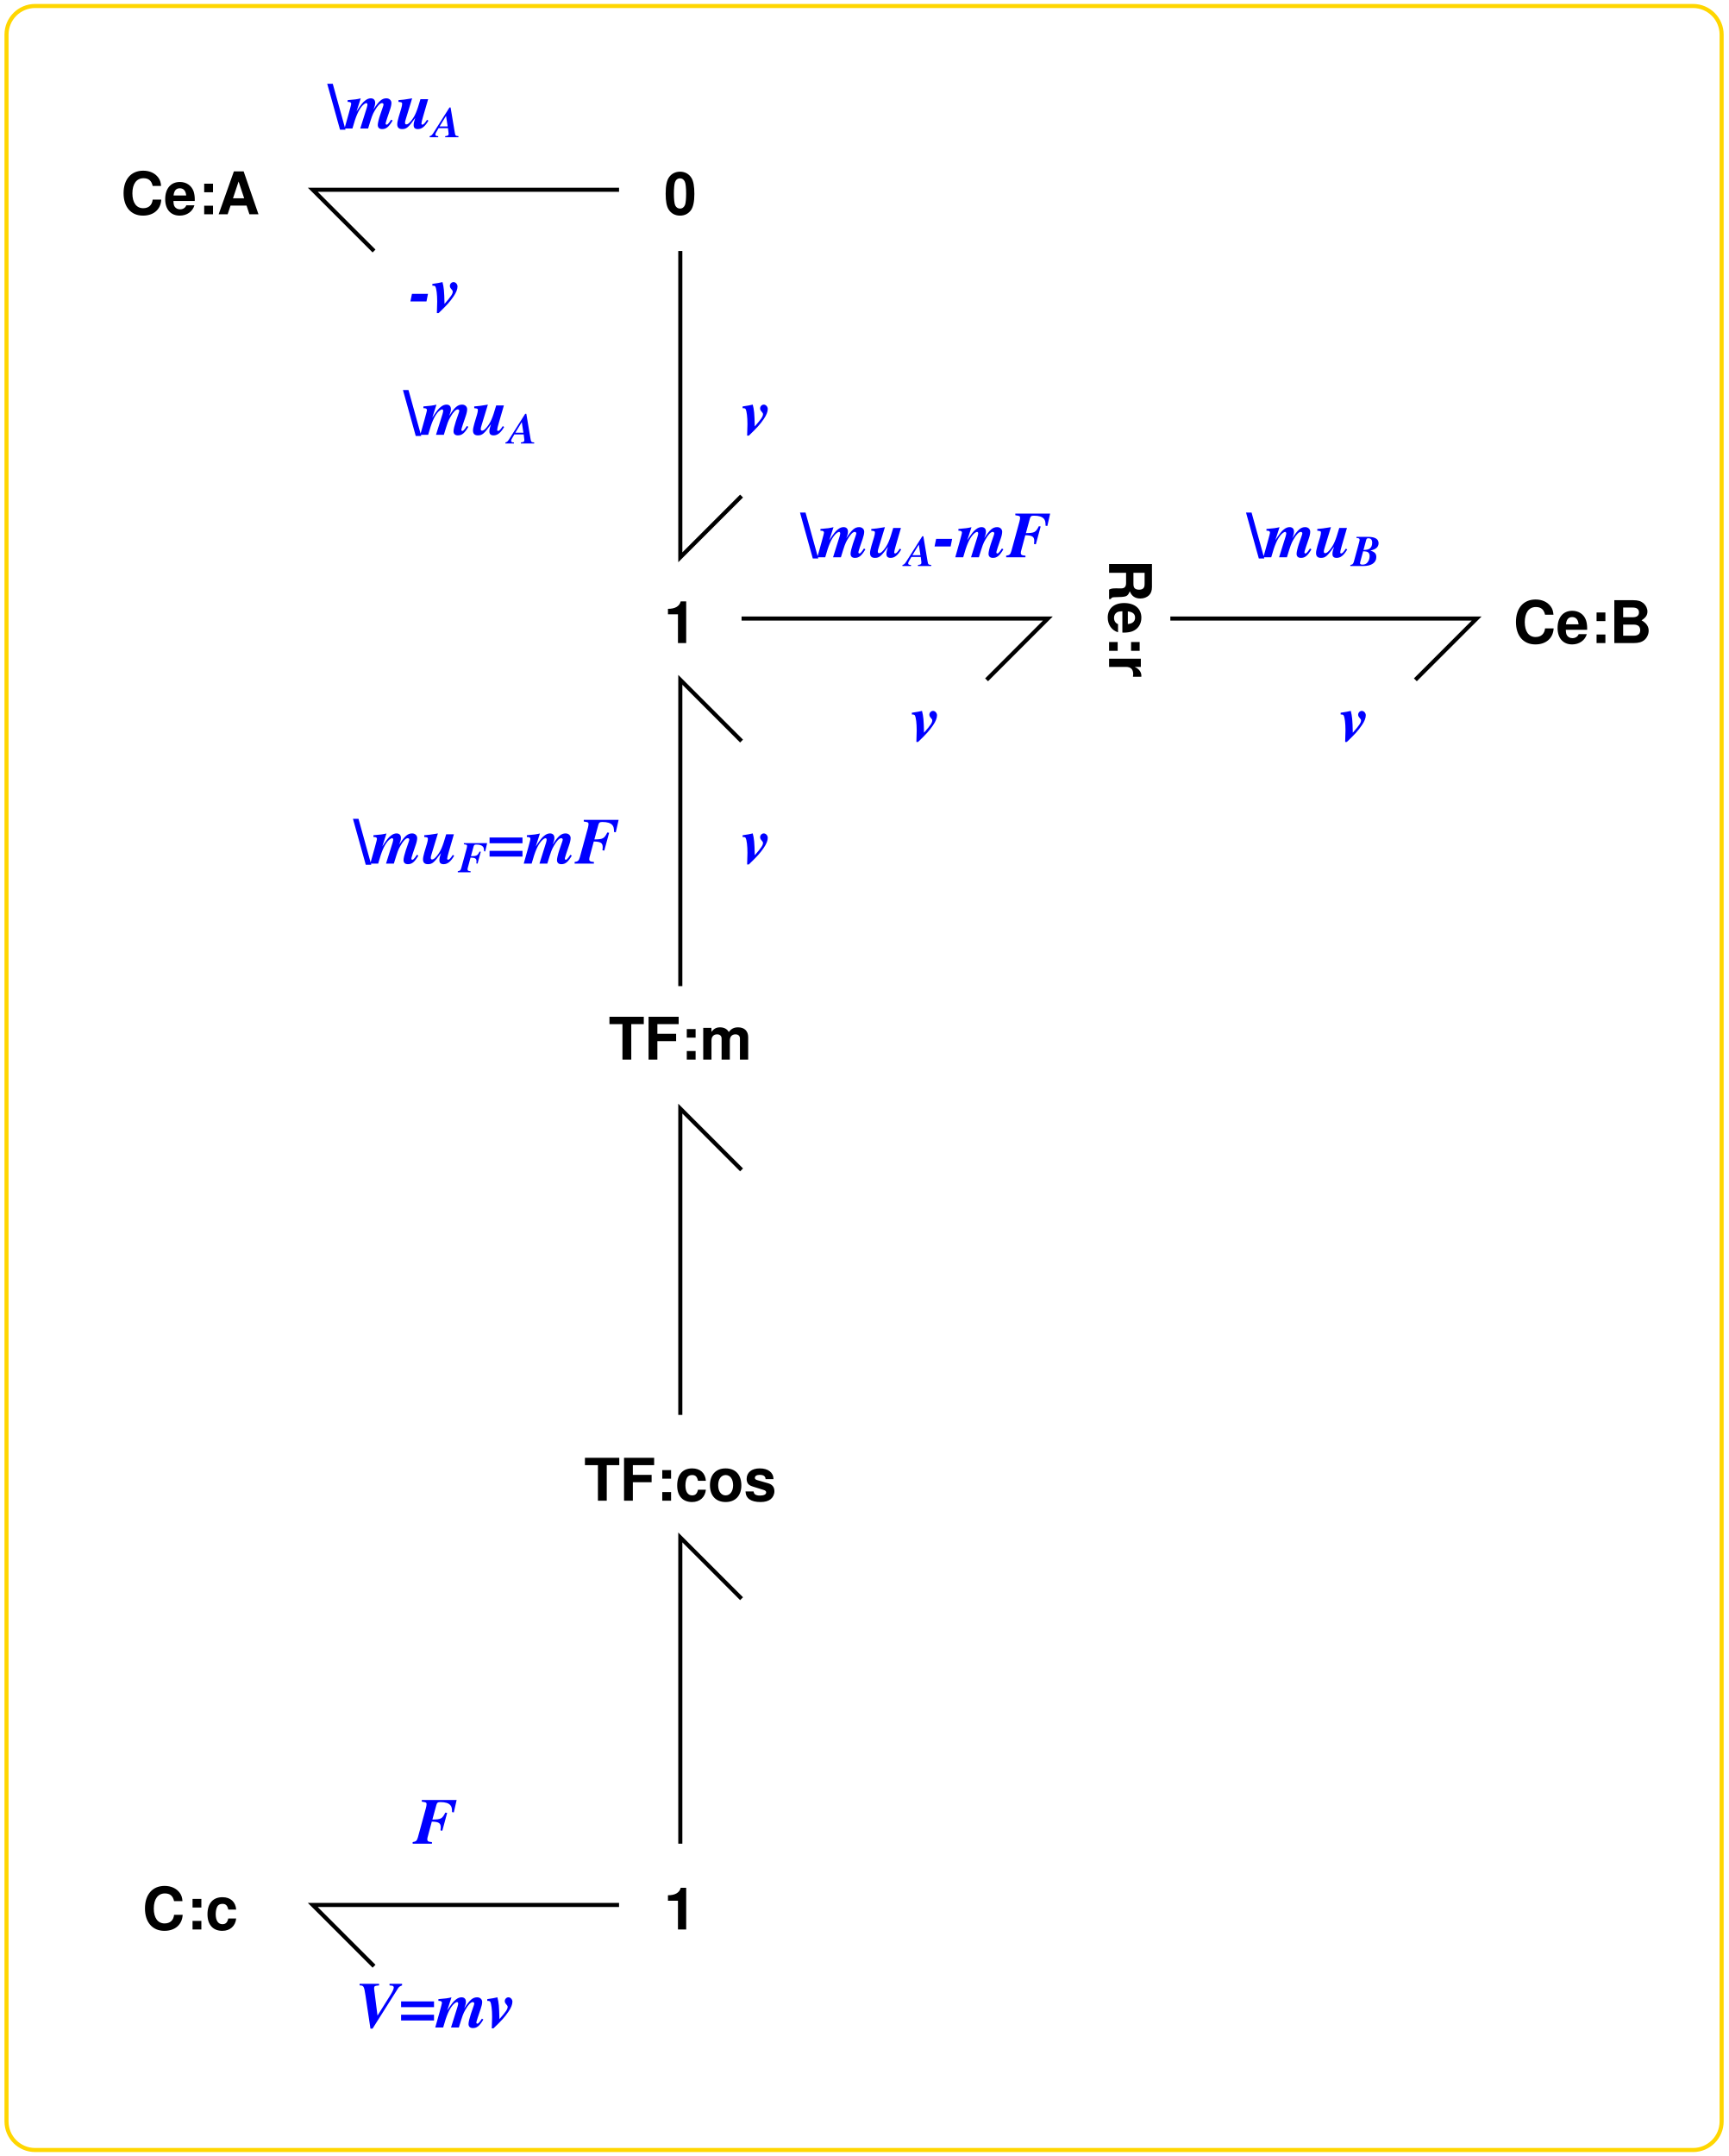
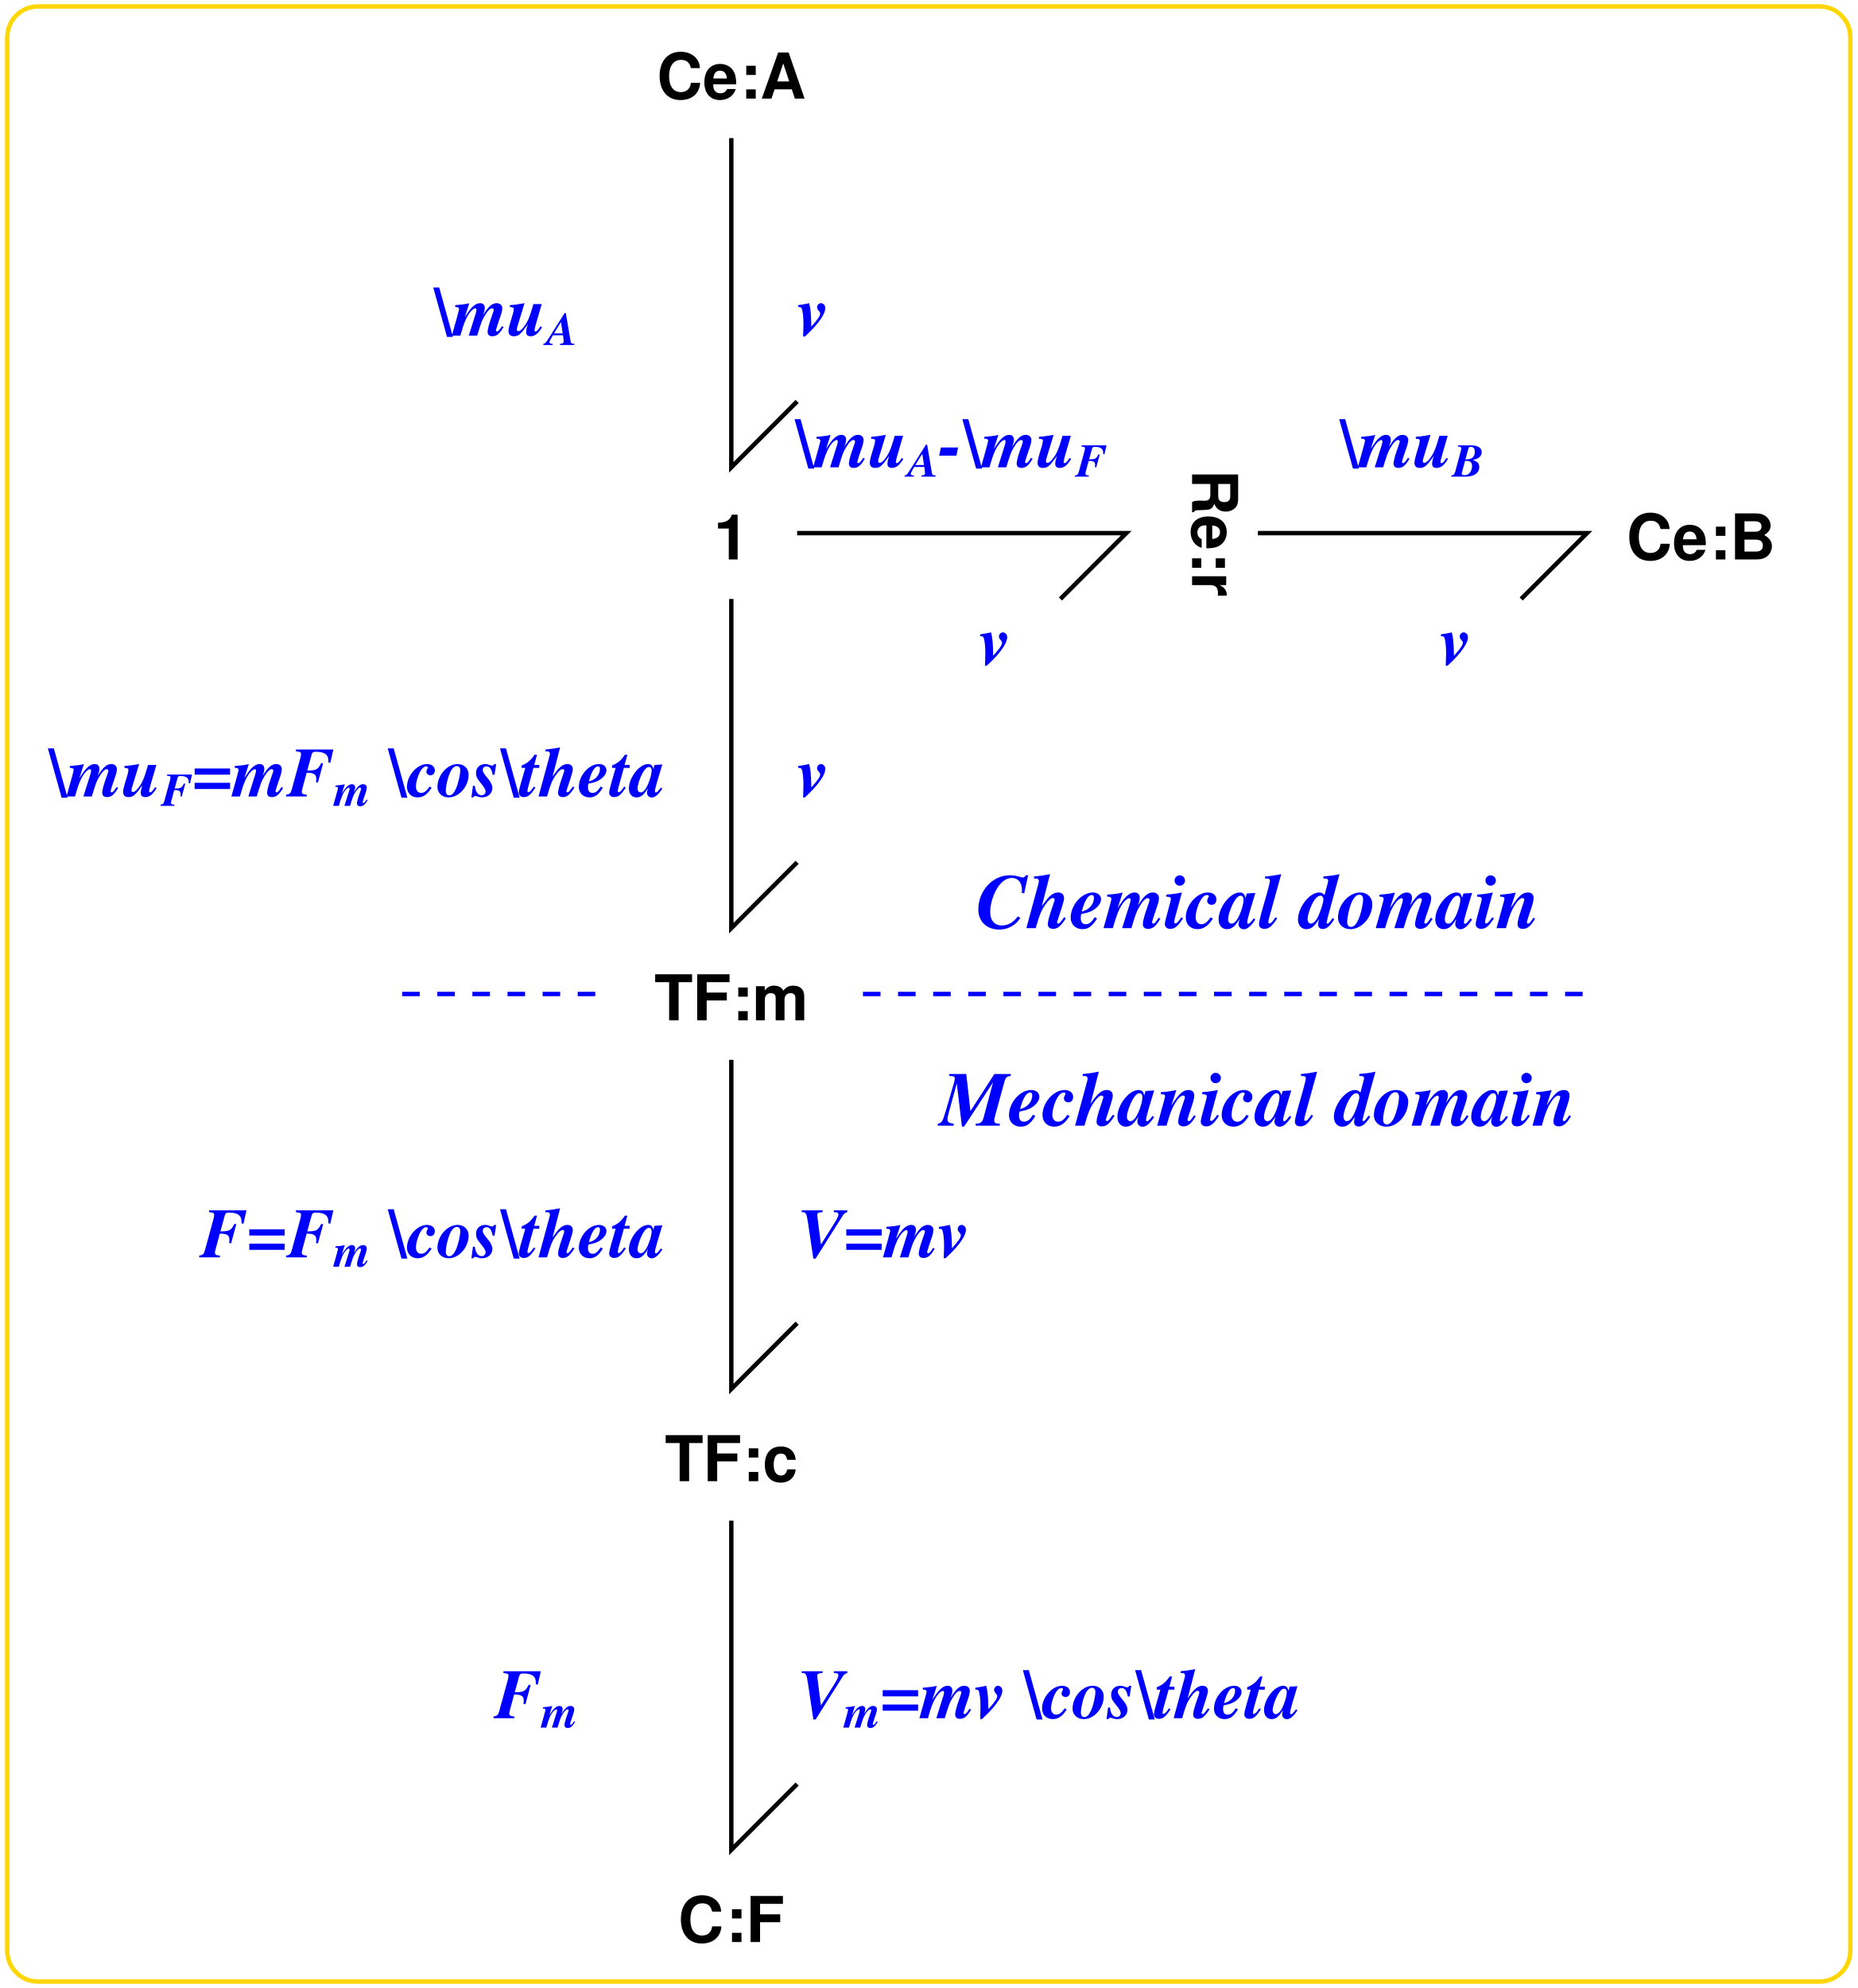
- <svg xmlns="http://www.w3.org/2000/svg" width="400pt" height="499pt" viewBox="-247 203 6344 7919">
+ <svg xmlns="http://www.w3.org/2000/svg" width="400pt" height="428pt" viewBox="-247 653 6344 6794">
  <g fill="none">
-     <text xml:space="preserve" x="1350" y="675" fill="#0000ff" font-family="Times" font-style="italic" font-weight="bold" font-size="240" text-anchor="middle">\mu<tspan font-size="160" baseline-shift="sub">A</tspan>
-     </text>
-     <text xml:space="preserve" x="1350" y="1350" fill="#0000ff" font-family="Times" font-style="italic" font-weight="bold" font-size="240" text-anchor="middle">-v</text>
    <text xml:space="preserve" x="4725" y="2250" fill="#0000ff" font-family="Times" font-style="italic" font-weight="bold" font-size="240" text-anchor="middle">\mu<tspan font-size="160" baseline-shift="sub">B</tspan>
    </text>
    <text xml:space="preserve" x="4725" y="2925" fill="#0000ff" font-family="Times" font-style="italic" font-weight="bold" font-size="240" text-anchor="middle">v</text>
-     <text xml:space="preserve" x="3150" y="2250" fill="#0000ff" font-family="Times" font-style="italic" font-weight="bold" font-size="240" text-anchor="middle">\mu<tspan font-size="160" baseline-shift="sub">A</tspan>-mF</text>
+     <text xml:space="preserve" x="3150" y="2250" fill="#0000ff" font-family="Times" font-style="italic" font-weight="bold" font-size="240" text-anchor="middle">\mu<tspan font-size="160" baseline-shift="sub">A</tspan>-\mu<tspan font-size="160" baseline-shift="sub">F</tspan>
+     </text>
    <text xml:space="preserve" x="3150" y="2925" fill="#0000ff" font-family="Times" font-style="italic" font-weight="bold" font-size="240" text-anchor="middle">v</text>
-     <text xml:space="preserve" x="2025" y="3375" fill="#0000ff" font-family="Times" font-style="italic" font-weight="bold" font-size="240" text-anchor="end">\mu<tspan font-size="160" baseline-shift="sub">F</tspan>=mF</text>
+     <text xml:space="preserve" x="2025" y="3375" fill="#0000ff" font-family="Times" font-style="italic" font-weight="bold" font-size="240" text-anchor="end">\mu<tspan font-size="160" baseline-shift="sub">F</tspan>=mF<tspan font-size="160" baseline-shift="sub">m</tspan> \cos\theta</text>
    <text xml:space="preserve" x="2475" y="3375" fill="#0000ff" font-family="Times" font-style="italic" font-weight="bold" font-size="240" text-anchor="start">v</text>
    <text xml:space="preserve" x="2025" y="1800" fill="#0000ff" font-family="Times" font-style="italic" font-weight="bold" font-size="240" text-anchor="end">\mu<tspan font-size="160" baseline-shift="sub">A</tspan>
    </text>
    <text xml:space="preserve" x="2475" y="1800" fill="#0000ff" font-family="Times" font-style="italic" font-weight="bold" font-size="240" text-anchor="start">v</text>
-     <rect x="-225" y="225" width="6300" height="7875" rx="105" stroke="#ffd600" stroke-width="15px" />
-     <text xml:space="preserve" x="1350" y="6975" fill="#0000ff" font-family="Times" font-style="italic" font-weight="bold" font-size="240" text-anchor="middle">F</text>
-     <text xml:space="preserve" x="1350" y="7650" fill="#0000ff" font-family="Times" font-style="italic" font-weight="bold" font-size="240" text-anchor="middle">V=mv</text>
+     <rect x="-225" y="675" width="6300" height="6750" rx="105" stroke="#ffd600" stroke-width="15px" />
+     <text xml:space="preserve" x="4050" y="3825" fill="#0000ff" font-family="Times" font-style="italic" font-weight="bold" font-size="264" text-anchor="middle">Chemical domain</text>
+     <text xml:space="preserve" x="4050" y="4500" fill="#0000ff" font-family="Times" font-style="italic" font-weight="bold" font-size="264" text-anchor="middle">Mechanical domain</text>
+     <text xml:space="preserve" x="2475" y="4950" fill="#0000ff" font-family="Times" font-style="italic" font-weight="bold" font-size="240" text-anchor="start">V=mv</text>
+     <text xml:space="preserve" x="2475" y="6525" fill="#0000ff" font-family="Times" font-style="italic" font-weight="bold" font-size="240" text-anchor="start">V<tspan font-size="160" baseline-shift="sub">m</tspan>=mv \cos\theta</text>
+     <text xml:space="preserve" x="2025" y="6525" fill="#0000ff" font-family="Times" font-style="italic" font-weight="bold" font-size="240" text-anchor="end">F<tspan font-size="160" baseline-shift="sub">m</tspan>
+     </text>
+     <text xml:space="preserve" x="2025" y="4950" fill="#0000ff" font-family="Times" font-style="italic" font-weight="bold" font-size="240" text-anchor="end">F=F<tspan font-size="160" baseline-shift="sub">m</tspan> \cos\theta</text>
    <text xml:space="preserve" x="2250" y="2565" fill="#000000" font-family="Helvetica" font-style="normal" font-weight="bold" font-size="216" text-anchor="middle">1</text>
-     <text xml:space="preserve" x="2250" y="990" fill="#000000" font-family="Helvetica" font-style="normal" font-weight="bold" font-size="216" text-anchor="middle">0</text>
-     <text xml:space="preserve" x="450" y="990" fill="#000000" font-family="Helvetica" font-style="normal" font-weight="bold" font-size="216" text-anchor="middle">Ce:A</text>
-     <text xml:space="preserve" x="450" y="7290" fill="#000000" font-family="Helvetica" font-style="normal" font-weight="bold" font-size="216" text-anchor="middle">C:c</text>
-     <text xml:space="preserve" x="2250" y="7290" fill="#000000" font-family="Helvetica" font-style="normal" font-weight="bold" font-size="216" text-anchor="middle">1</text>
+     <text xml:space="preserve" x="2250" y="990" fill="#000000" font-family="Helvetica" font-style="normal" font-weight="bold" font-size="216" text-anchor="middle">Ce:A</text>
+     <text xml:space="preserve" x="2250" y="5715" fill="#000000" font-family="Helvetica" font-style="normal" font-weight="bold" font-size="216" text-anchor="middle">TF:c</text>
+     <text xml:space="preserve" x="2250" y="7290" fill="#000000" font-family="Helvetica" font-style="normal" font-weight="bold" font-size="216" text-anchor="middle">C:F</text>
    <g transform="translate(3825,2475) rotate(-270)">
      <text xml:space="preserve" x="0" y="0" fill="#000000" font-family="Helvetica" font-style="normal" font-weight="bold" font-size="216" text-anchor="middle">Re:r</text>
    </g>
    <text xml:space="preserve" x="5310" y="2565" fill="#000000" font-family="Helvetica" font-style="normal" font-weight="bold" font-size="216" text-anchor="start">Ce:B</text>
-     <text xml:space="preserve" x="2250" y="5715" fill="#000000" font-family="Helvetica" font-style="normal" font-weight="bold" font-size="216" text-anchor="middle">TF:cos</text>
-     <text xml:space="preserve" x="2250" y="4095" fill="#000000" font-family="Helvetica" font-style="normal" font-weight="bold" font-size="216" text-anchor="middle">TF:m</text>
+     <text xml:space="preserve" x="2250" y="4140" fill="#000000" font-family="Helvetica" font-style="normal" font-weight="bold" font-size="216" text-anchor="middle">TF:m</text>
+     <polyline points=" 1125,4050 1800,4050" stroke="#0000ff" stroke-width="15px" stroke-dasharray="60 60" />
+     <polyline points=" 2700,4050 5175,4050" stroke="#0000ff" stroke-width="15px" stroke-dasharray="60 60" />
    <polyline points=" 2475,2475 3600,2475 3375,2700" stroke="#000000" stroke-width="15px" />
    <polyline points=" 4050,2475 5175,2475 4950,2700" stroke="#000000" stroke-width="15px" />
    <polyline points=" 2250,1125 2250,2250 2475,2025" stroke="#000000" stroke-width="15px" />
-     <polyline points=" 2025,900 900,900 1125,1125" stroke="#000000" stroke-width="15px" />
-     <polyline points=" 2250,3825 2250,2700 2475,2925" stroke="#000000" stroke-width="15px" />
-     <polyline points=" 2250,5400 2250,4275 2475,4500" stroke="#000000" stroke-width="15px" />
-     <polyline points=" 2025,7200 900,7200 1125,7425" stroke="#000000" stroke-width="15px" />
-     <polyline points=" 2250,6975 2250,5850 2475,6075" stroke="#000000" stroke-width="15px" />
+     <polyline points=" 2250,2700 2250,3825 2475,3600" stroke="#000000" stroke-width="15px" />
+     <polyline points=" 2250,5850 2250,6975 2475,6750" stroke="#000000" stroke-width="15px" />
+     <polyline points=" 2250,4275 2250,5400 2475,5175" stroke="#000000" stroke-width="15px" />
  </g>
</svg>
